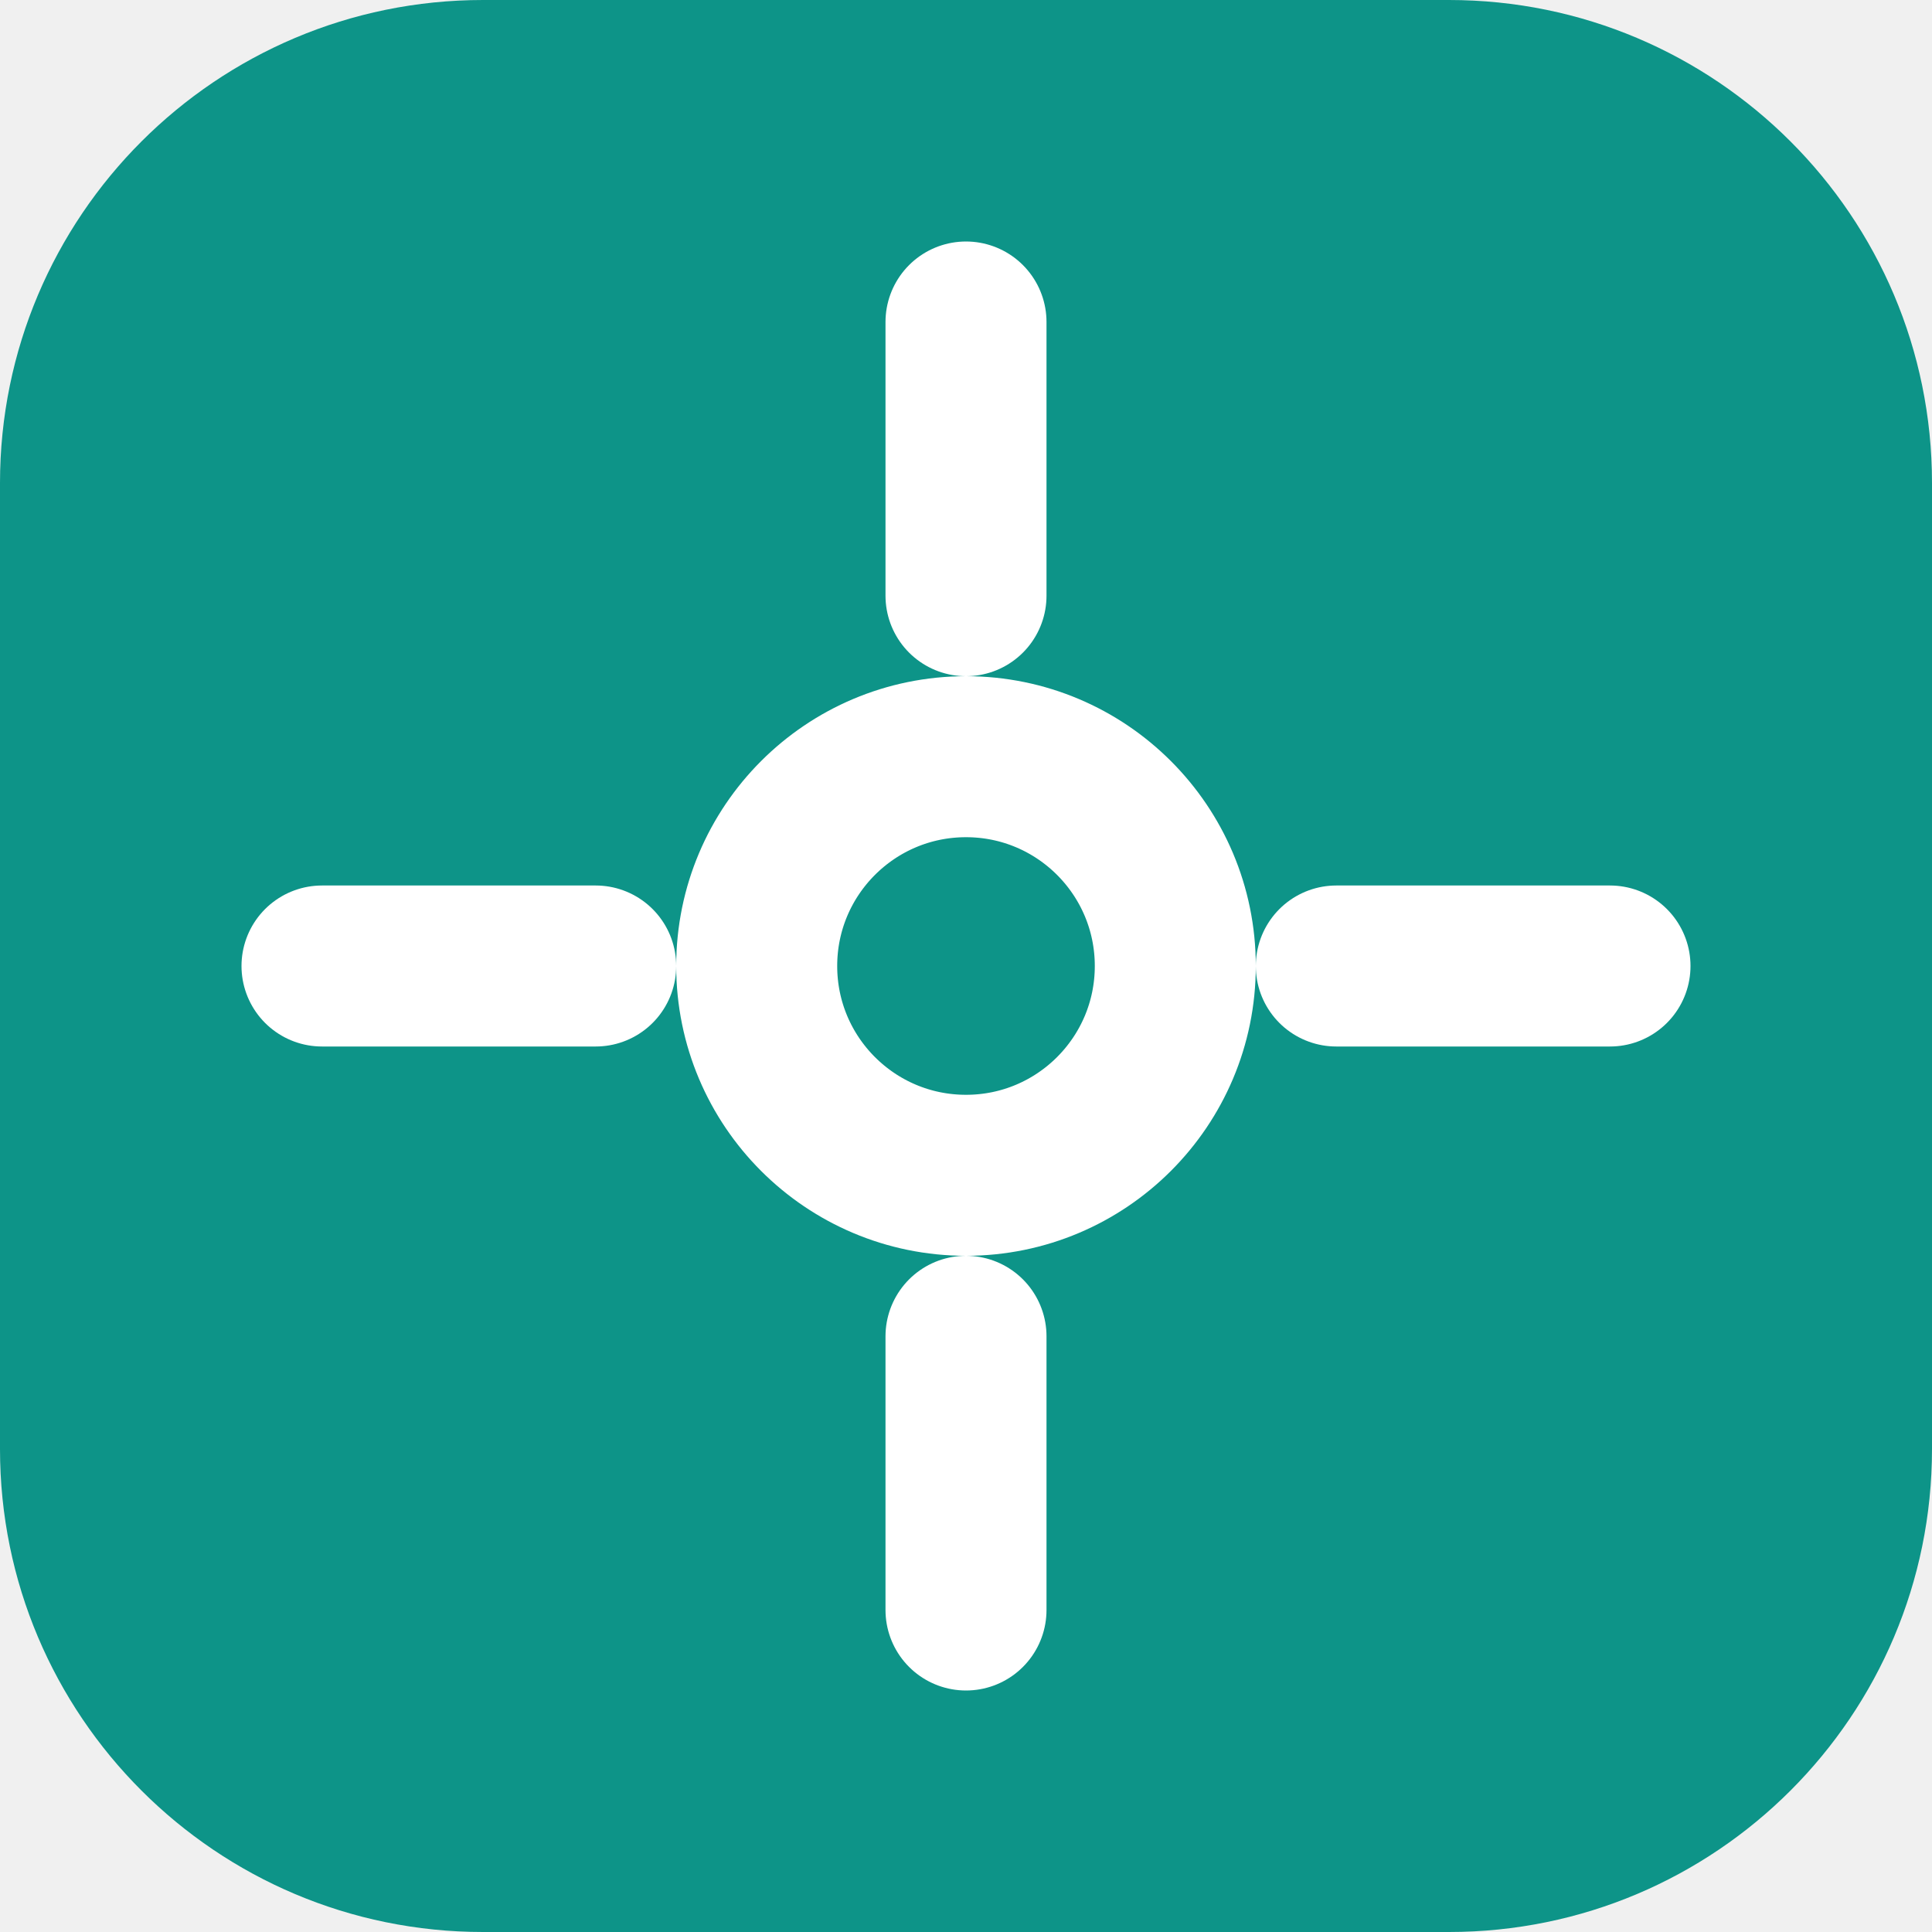
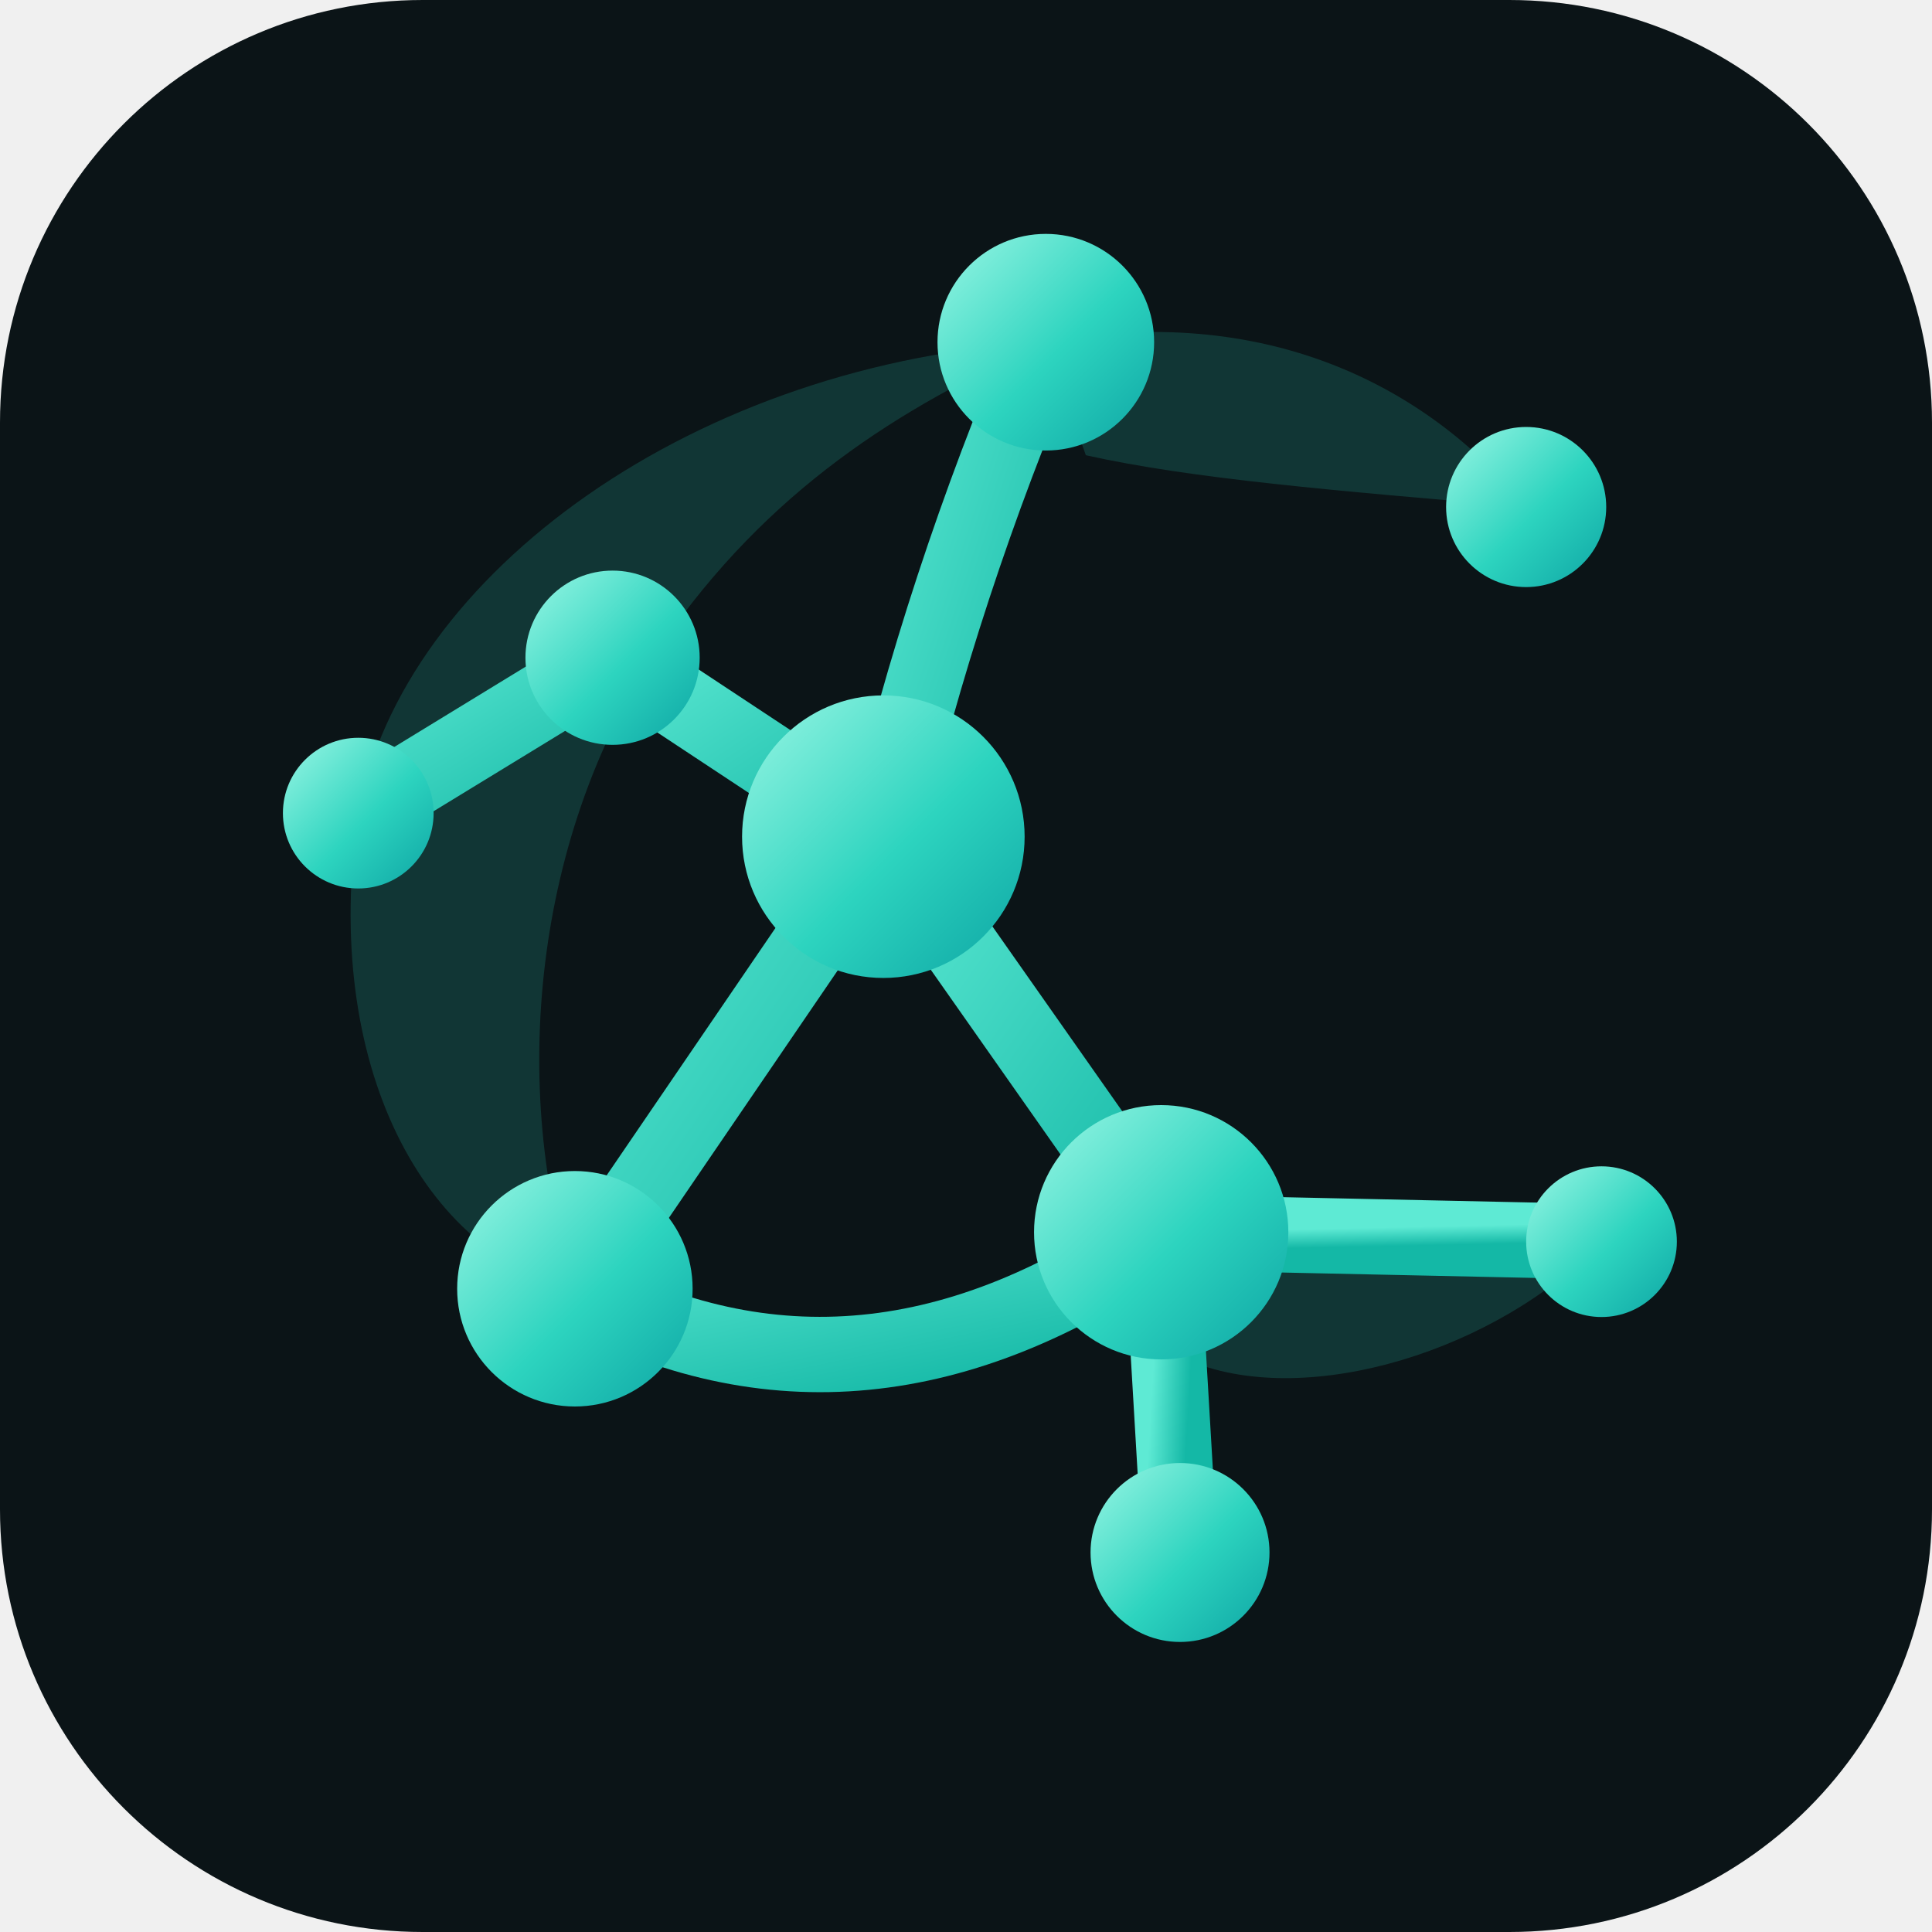
- <svg xmlns="http://www.w3.org/2000/svg" viewBox="0 0 24 24" width="32" height="32">
-   <rect width="24" height="24" rx="6" fill="#0d9488" />
-   <g fill="none" stroke="#ffffff" stroke-width="2" stroke-linecap="round" stroke-linejoin="round">
-     <circle cx="12" cy="12" r="2.6" />
-     <path d="M12 4v3.4m0 9.2V20M4 12h3.4m9.2 0H20" />
+ <svg xmlns="http://www.w3.org/2000/svg" viewBox="0 0 64 64">
+   <defs>
+     <linearGradient id="n" x1="0" y1="0" x2="1" y2="1">
+       <stop offset="0" stop-color="#99f6e4" />
+       <stop offset="0.55" stop-color="#2dd4bf" />
+       <stop offset="1" stop-color="#0ea5a4" />
+     </linearGradient>
+     <linearGradient id="e" x1="0" y1="0" x2="1" y2="1">
+       <stop offset="0" stop-color="#5eead4" />
+       <stop offset="1" stop-color="#14b8a6" />
+     </linearGradient>
+   </defs>
+   <rect width="64" height="64" rx="14" fill="#0b1417" />
+   <g transform="translate(7.5 6.5) scale(0.78)">
+     <path d="M34.8 6.2 C44 4.5 51 8 55.2 13.2 C47 12.5 41 12 36.5 11 Z" fill="#2dd4bf" opacity="0.18" />
+     <path d="M34.8 6.2 C20 7 7.5 16 5.6 26.2 C4 37 8.5 45 14.8 46.4 C12 38 13 27 18.5 19 C23 12.5 28.5 9 34.8 6.2 Z" fill="#2dd4bf" opacity="0.18" />
+     <path d="M39.7 44 C47 45.5 53 45.5 58.4 44.4 C54 49 46 51.5 41 49.5 Z" fill="#2dd4bf" opacity="0.18" />
+     <g fill="none" stroke="url(#e)" stroke-width="3.2" stroke-linecap="round">
+       <path d="M34.8 6.2 Q30.4 16.5 27.9 27.2" />
+       <path d="M27.9 27.2 L16.4 19.6" />
+       <path d="M16.4 19.6 L5.6 26.2" />
+       <path d="M27.9 27.2 L14.8 46.4" />
+       <path d="M27.9 27.2 L39.7 44" />
+       <path d="M14.8 46.4 Q27 53 39.7 44" />
+       <path d="M39.7 44 L40.5 57.6" />
+       <path d="M39.7 44 L58.4 44.4" />
+     </g>
+     <g fill="url(#n)">
+       <circle cx="34.8" cy="6.2" r="4.6" />
+       <circle cx="55.2" cy="13.2" r="3.4" />
+       <circle cx="16.4" cy="19.6" r="3.7" />
+       <circle cx="5.6" cy="26.2" r="3.2" />
+       <circle cx="27.9" cy="27.2" r="6" />
+       <circle cx="14.8" cy="46.4" r="5" />
+       <circle cx="39.7" cy="44" r="5.4" />
+       <circle cx="58.4" cy="44.4" r="3.2" />
+       <circle cx="40.5" cy="57.6" r="3.8" />
+     </g>
  </g>
</svg>
